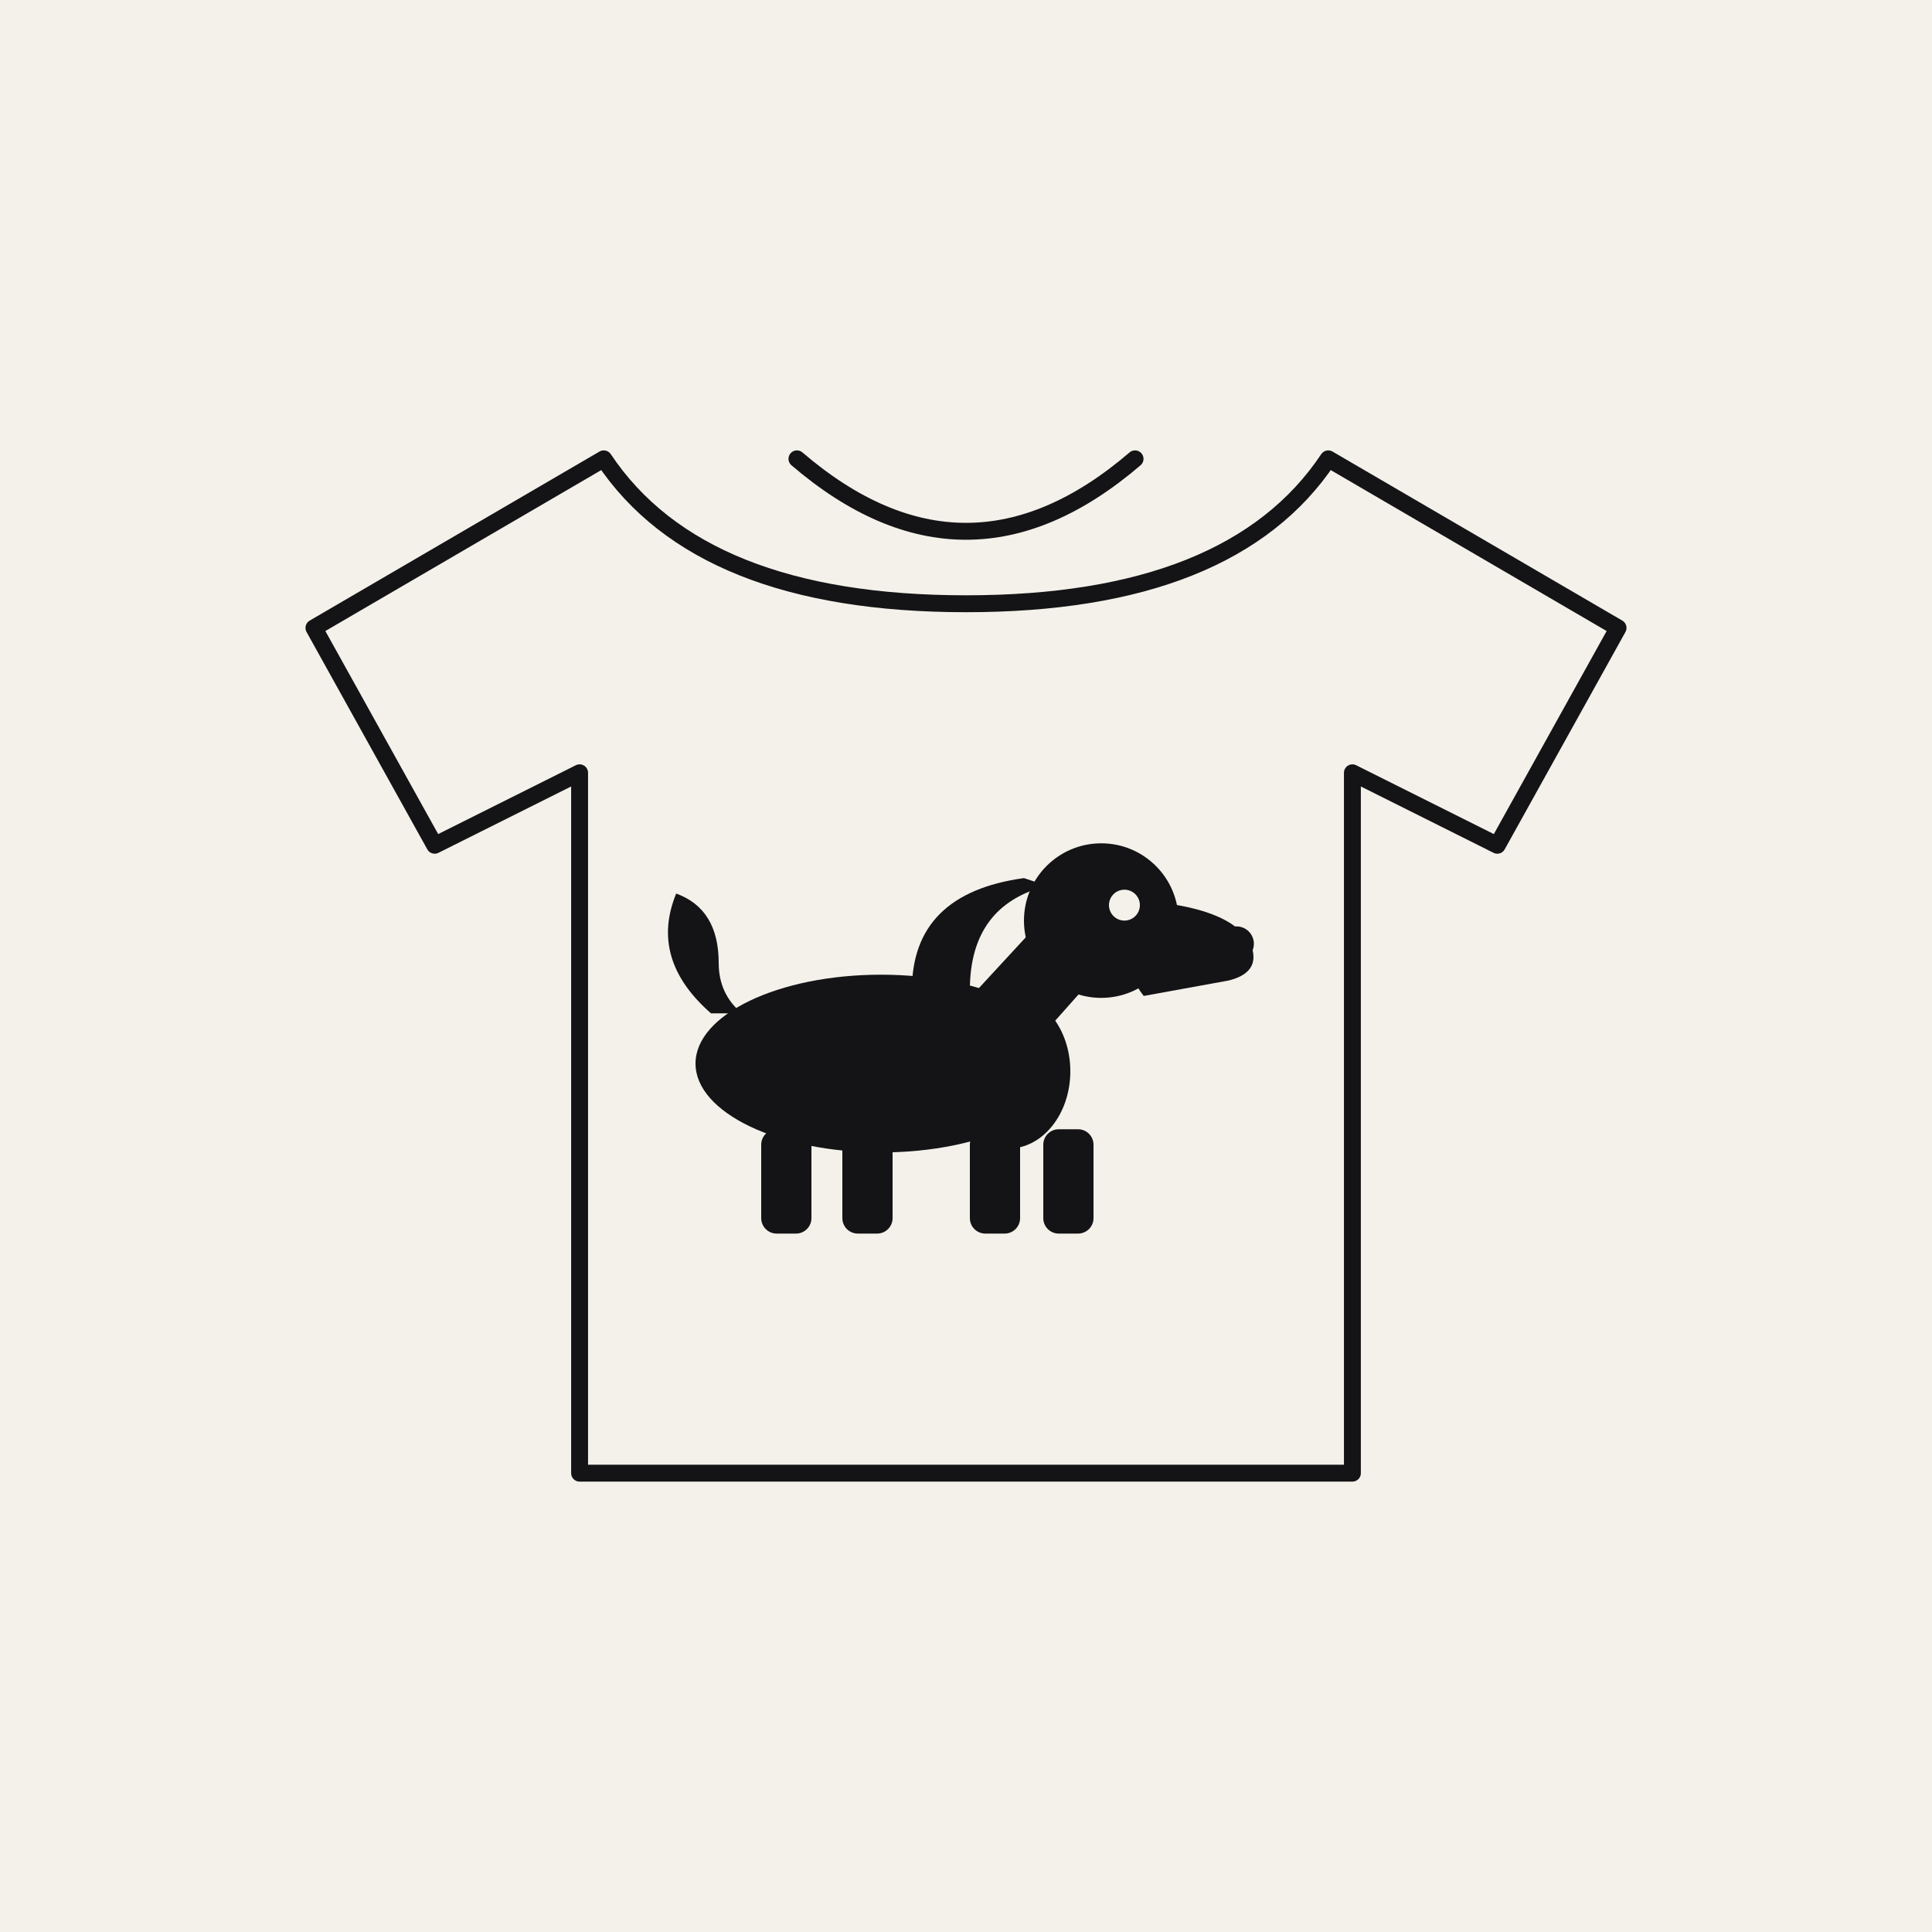
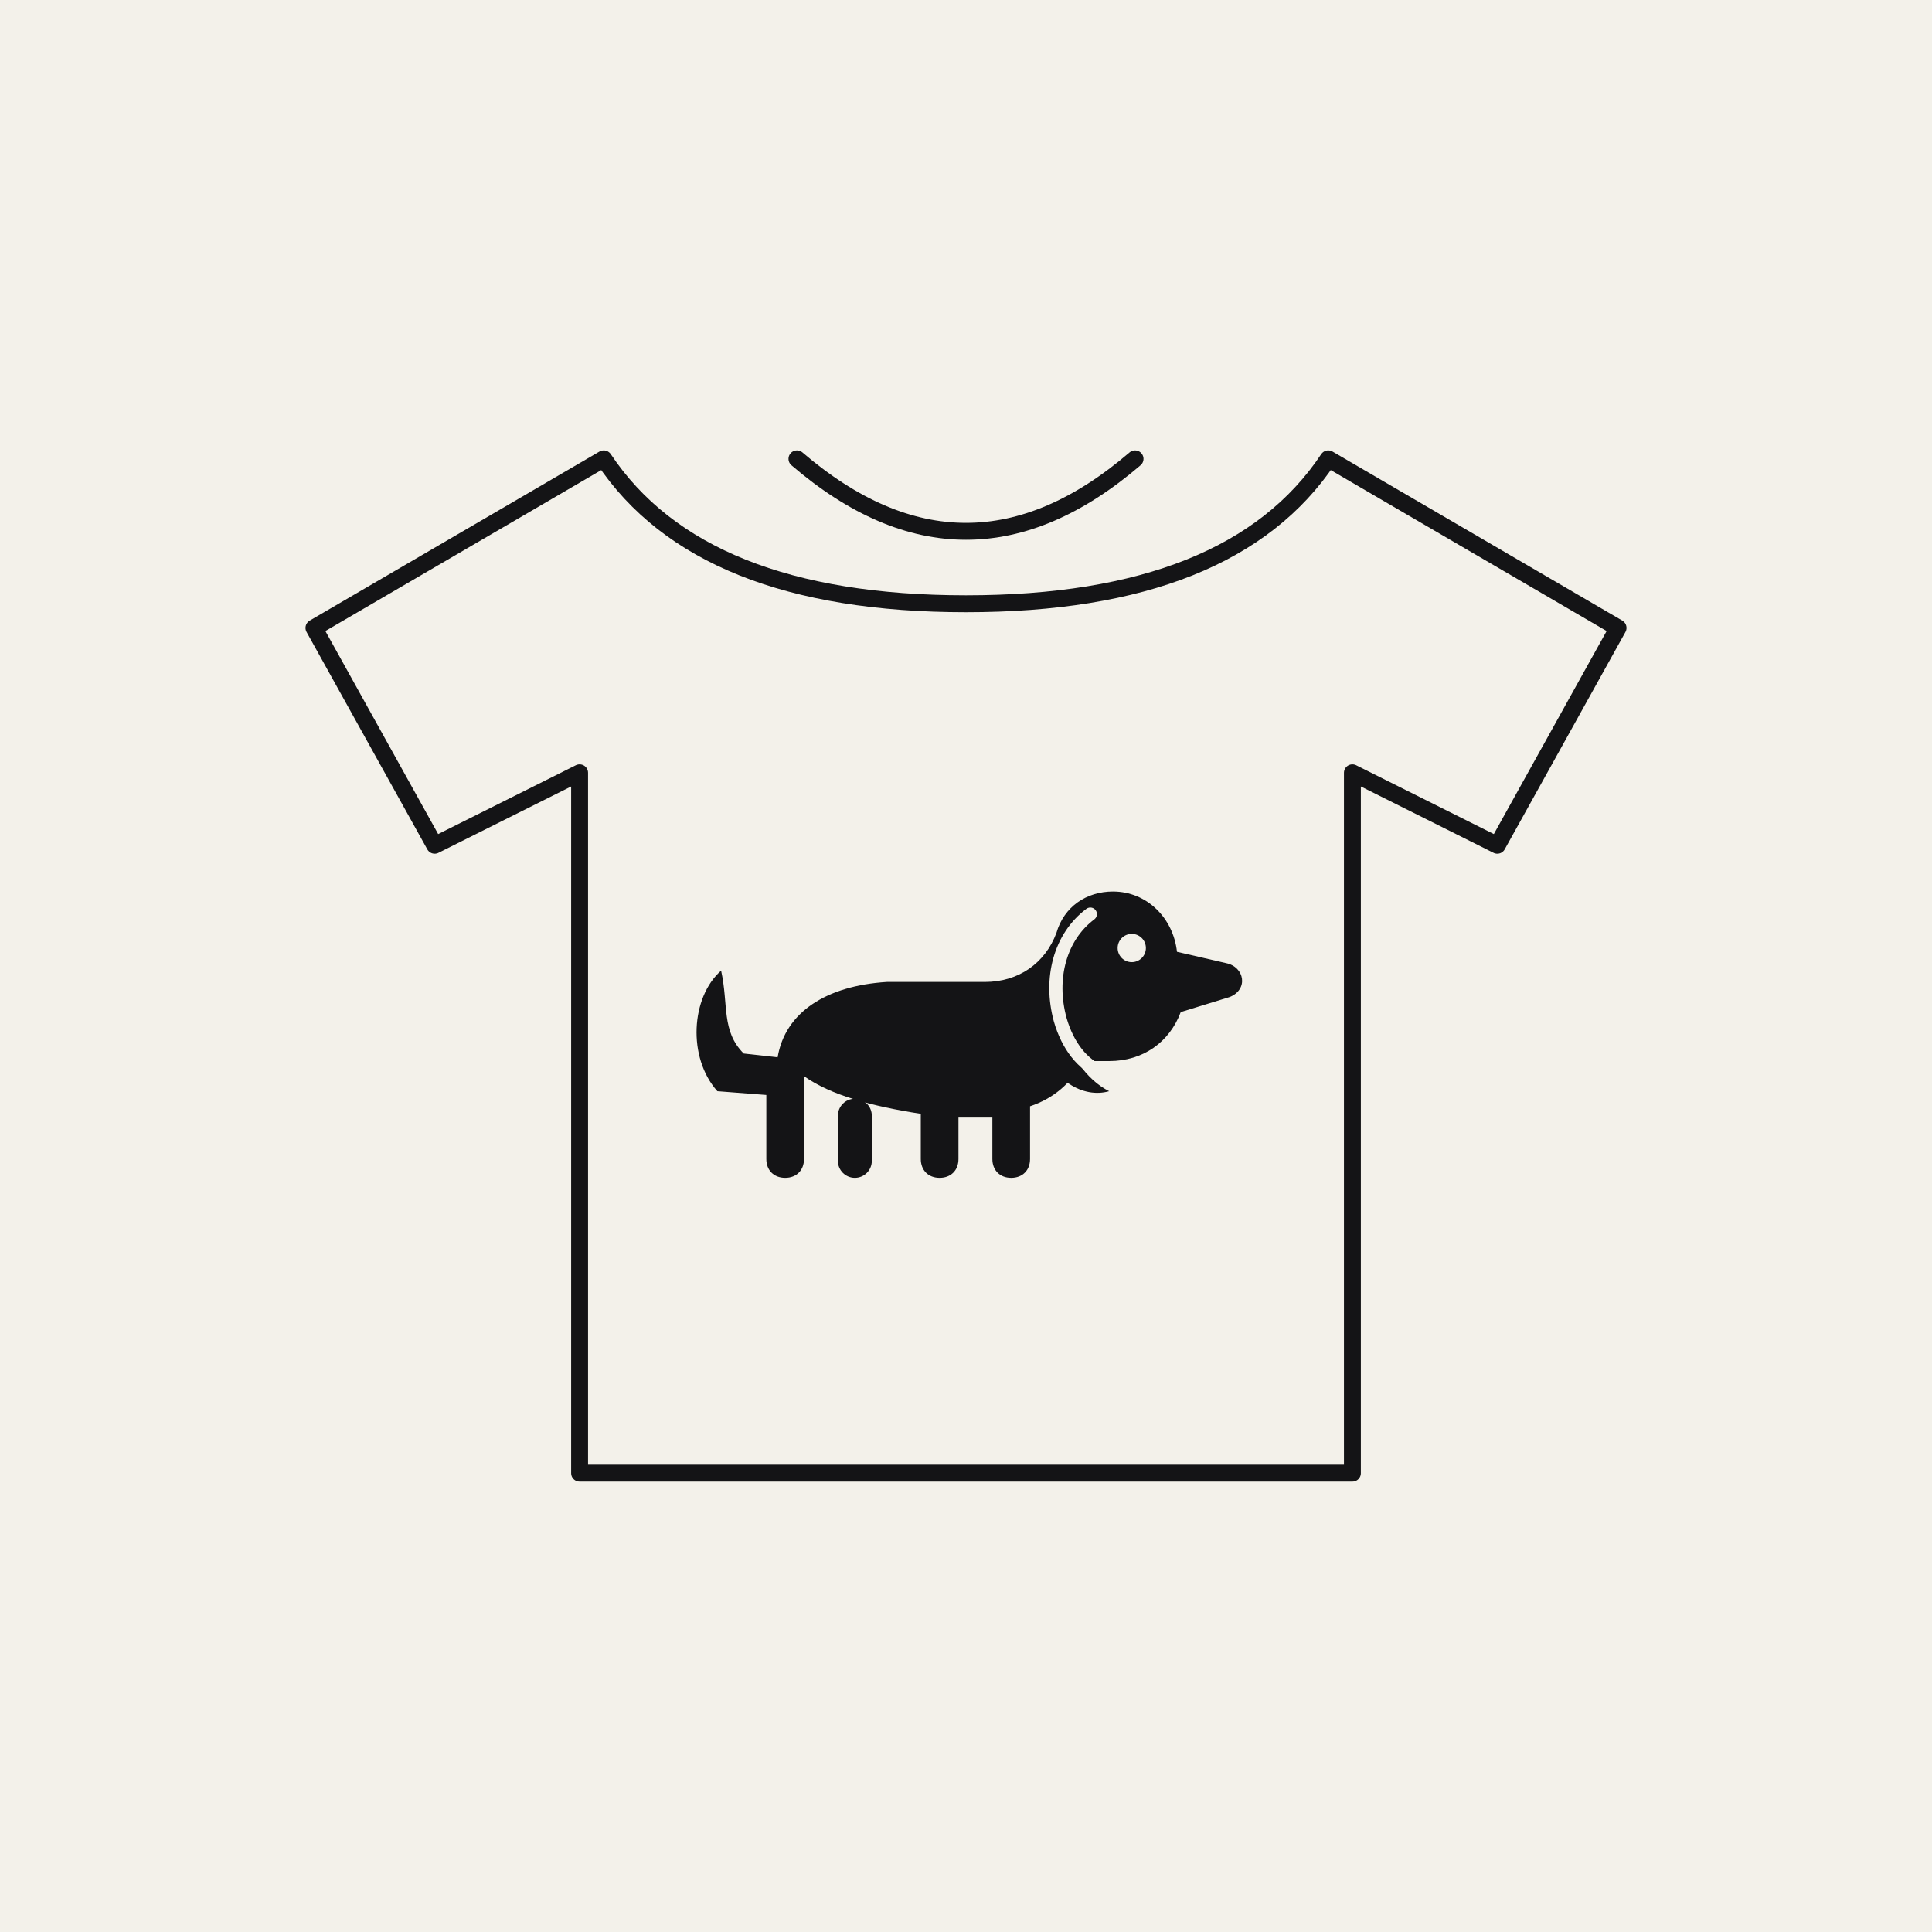
<svg xmlns="http://www.w3.org/2000/svg" viewBox="0 0 800 800" width="800" height="800">
  <rect width="800" height="800" fill="#f3f1ea" />
  <g fill="none" stroke="#141416" stroke-width="7" stroke-linejoin="round" stroke-linecap="round">
    <path d="M250 190l-120 70 50 90 60-30v290h320V320l60 30 50-90-120-70q-40 60-150 60t-150-60z" />
    <path d="M330 190q70 60 140 0" />
  </g>
-   <g transform="translate(400 430) scale(0.8) translate(-210.0 -145.0)">
+   <g transform="translate(400 430) scale(0.78) translate(-196 -144)">
    <g fill="#141416">
-       <path d="M78 132 q-32 -28 -18 -62 q22 8 22 36 q0 16 12 26 z" />
-       <path d="M252 66 q-40 10 -40 54 q0 42 26 56 l-26 6 q-30 -18 -30 -62 q0 -50 58 -58 z" />
-       <ellipse cx="166" cy="158" rx="96" ry="46" />
-       <ellipse cx="232" cy="162" rx="32" ry="40" />
-       <path d="M212 124 L260 72 L288 100 L240 154 Z" />
-       <circle cx="280" cy="84" r="40" />
-       <path d="M304 74 q46 4 54 24 q4 13 -12 17 l-44 8 q-16 -20 2 -49 z" />
-       <rect x="104" y="192" width="26" height="54" rx="8" />
-       <rect x="146" y="192" width="26" height="54" rx="8" />
-       <rect x="212" y="192" width="26" height="54" rx="8" />
-       <rect x="250" y="192" width="26" height="54" rx="8" />
-       <circle cx="350" cy="96" r="9" />
+       <rect x="128" y="176" width="18" height="42" rx="9" />
+       <path d="   M 64 172   C 48 154, 50 122, 66 108   C 70 126, 66 140, 78 152   L 96 154   C 100 130, 122 116, 154 114   L 206 114   C 224 114, 238 104, 244 88   C 248 74, 260 66, 274 66   C 292 66, 306 80, 308 98   L 334 104   C 344 106, 346 118, 336 122   L 310 130   C 304 146, 290 156, 272 156   L 258 156   C 252 168, 242 176, 230 180   L 230 208   C 230 214, 226 218, 220 218   C 214 218, 210 214, 210 208   L 210 186   L 192 186   L 192 208   C 192 214, 188 218, 182 218   C 176 218, 172 214, 172 208   L 172 184   C 146 180, 124 174, 110 164   L 110 208   C 110 214, 106 218, 100 218   C 94 218, 90 214, 90 208   L 90 174   Z" />
+       <path d="M246 134 C250 152, 260 166, 272 172 C258 176, 242 166, 236 148 C232 138, 234 132, 240 130 Z" />
+       <path d="M262 78 C246 90, 240 112, 246 134 C250 148, 258 158, 268 162" stroke="#f3f1ea" stroke-width="7" fill="none" stroke-linecap="round" />
+       <circle cx="330" cy="112" r="6.5" />
    </g>
-     <circle cx="292" cy="76" r="8" fill="#f3f1ea" />
+     <circle cx="284" cy="96" r="7.5" fill="#f3f1ea" />
  </g>
</svg>
